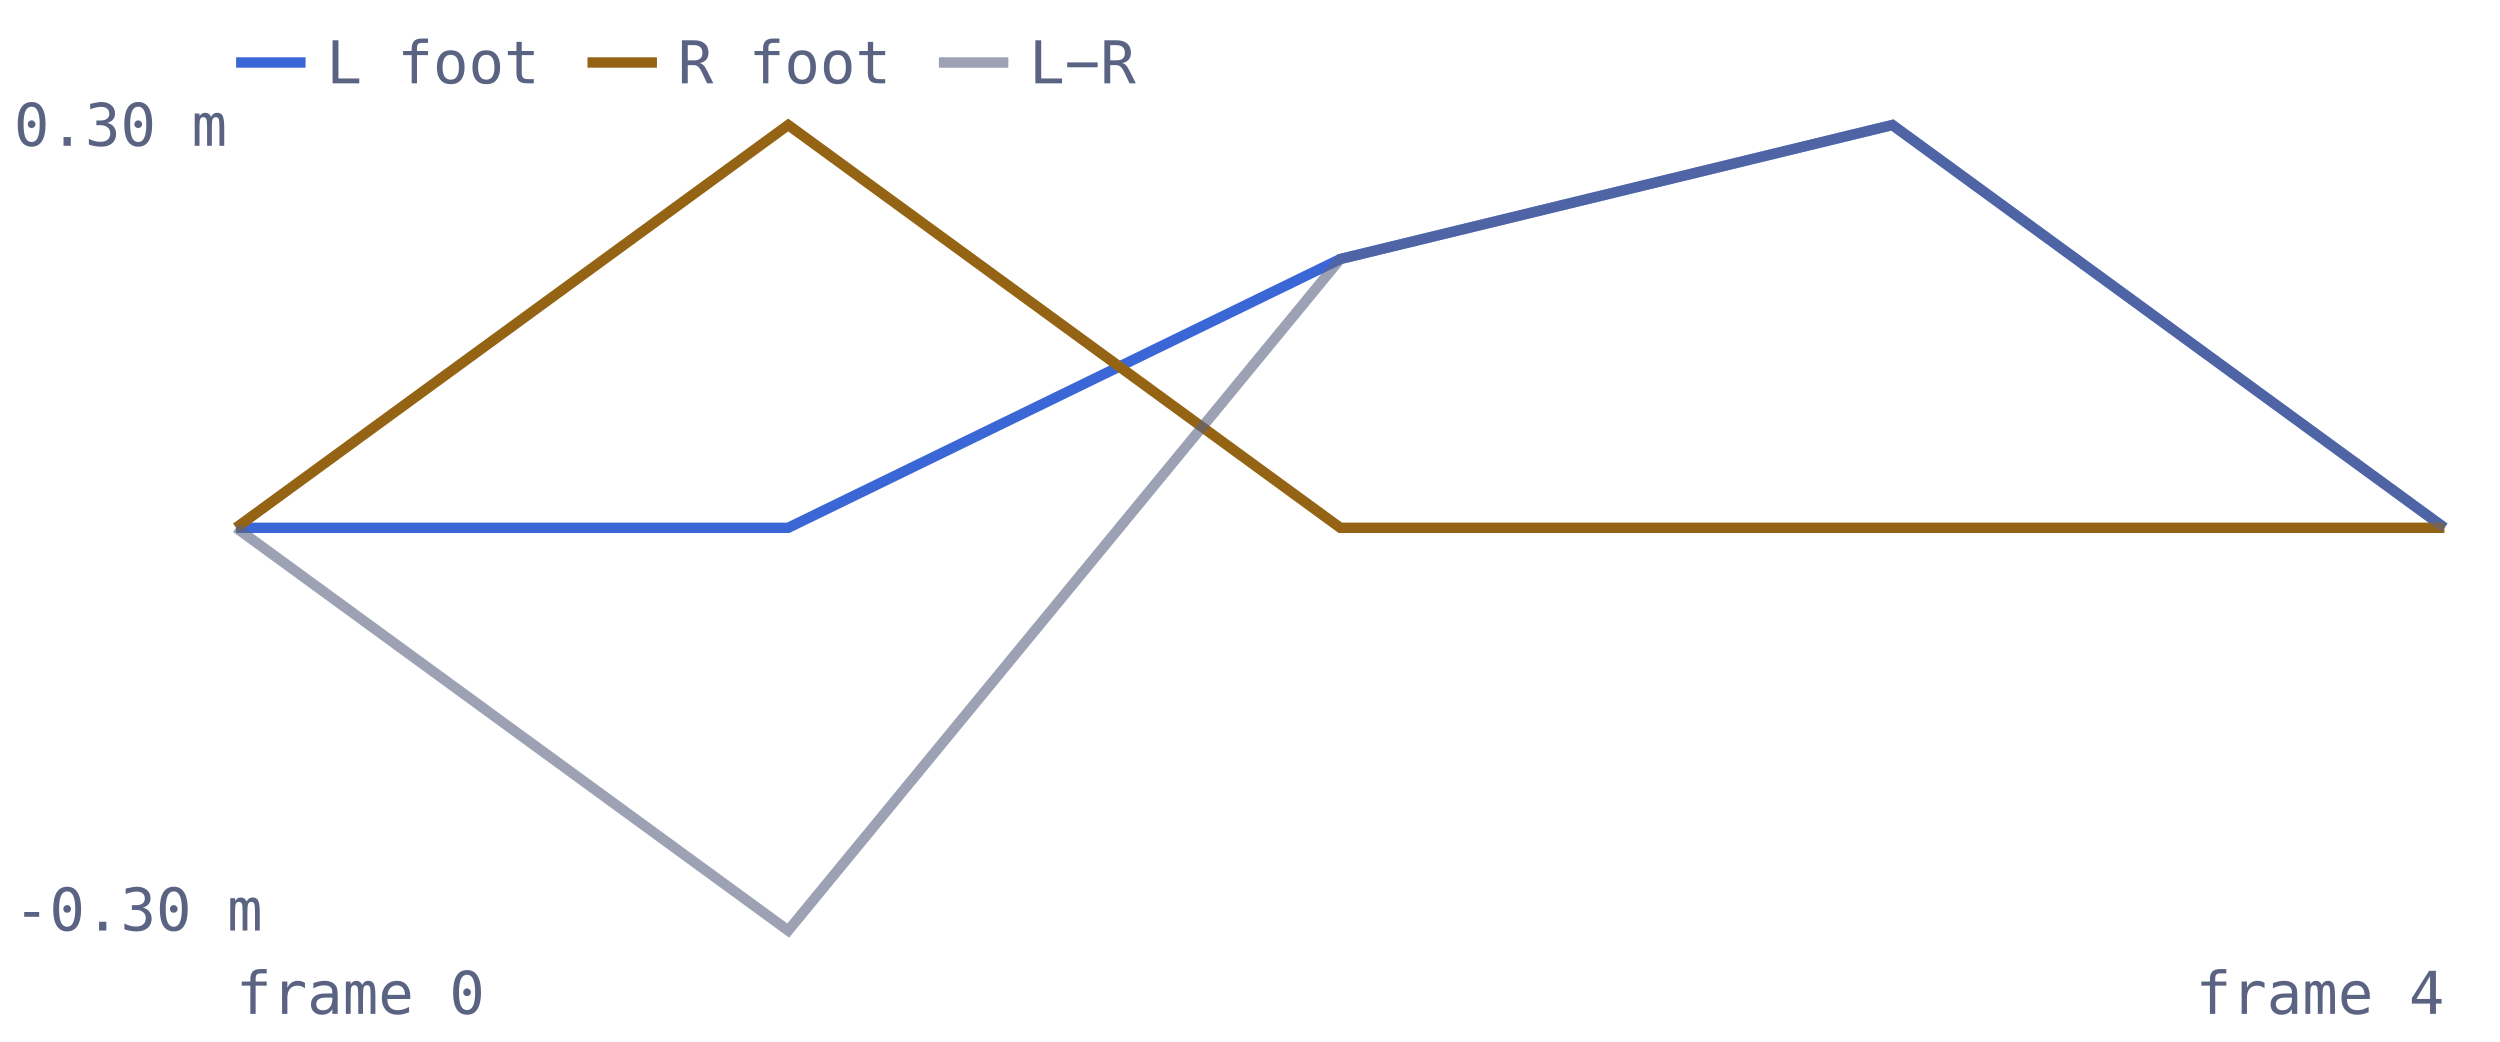
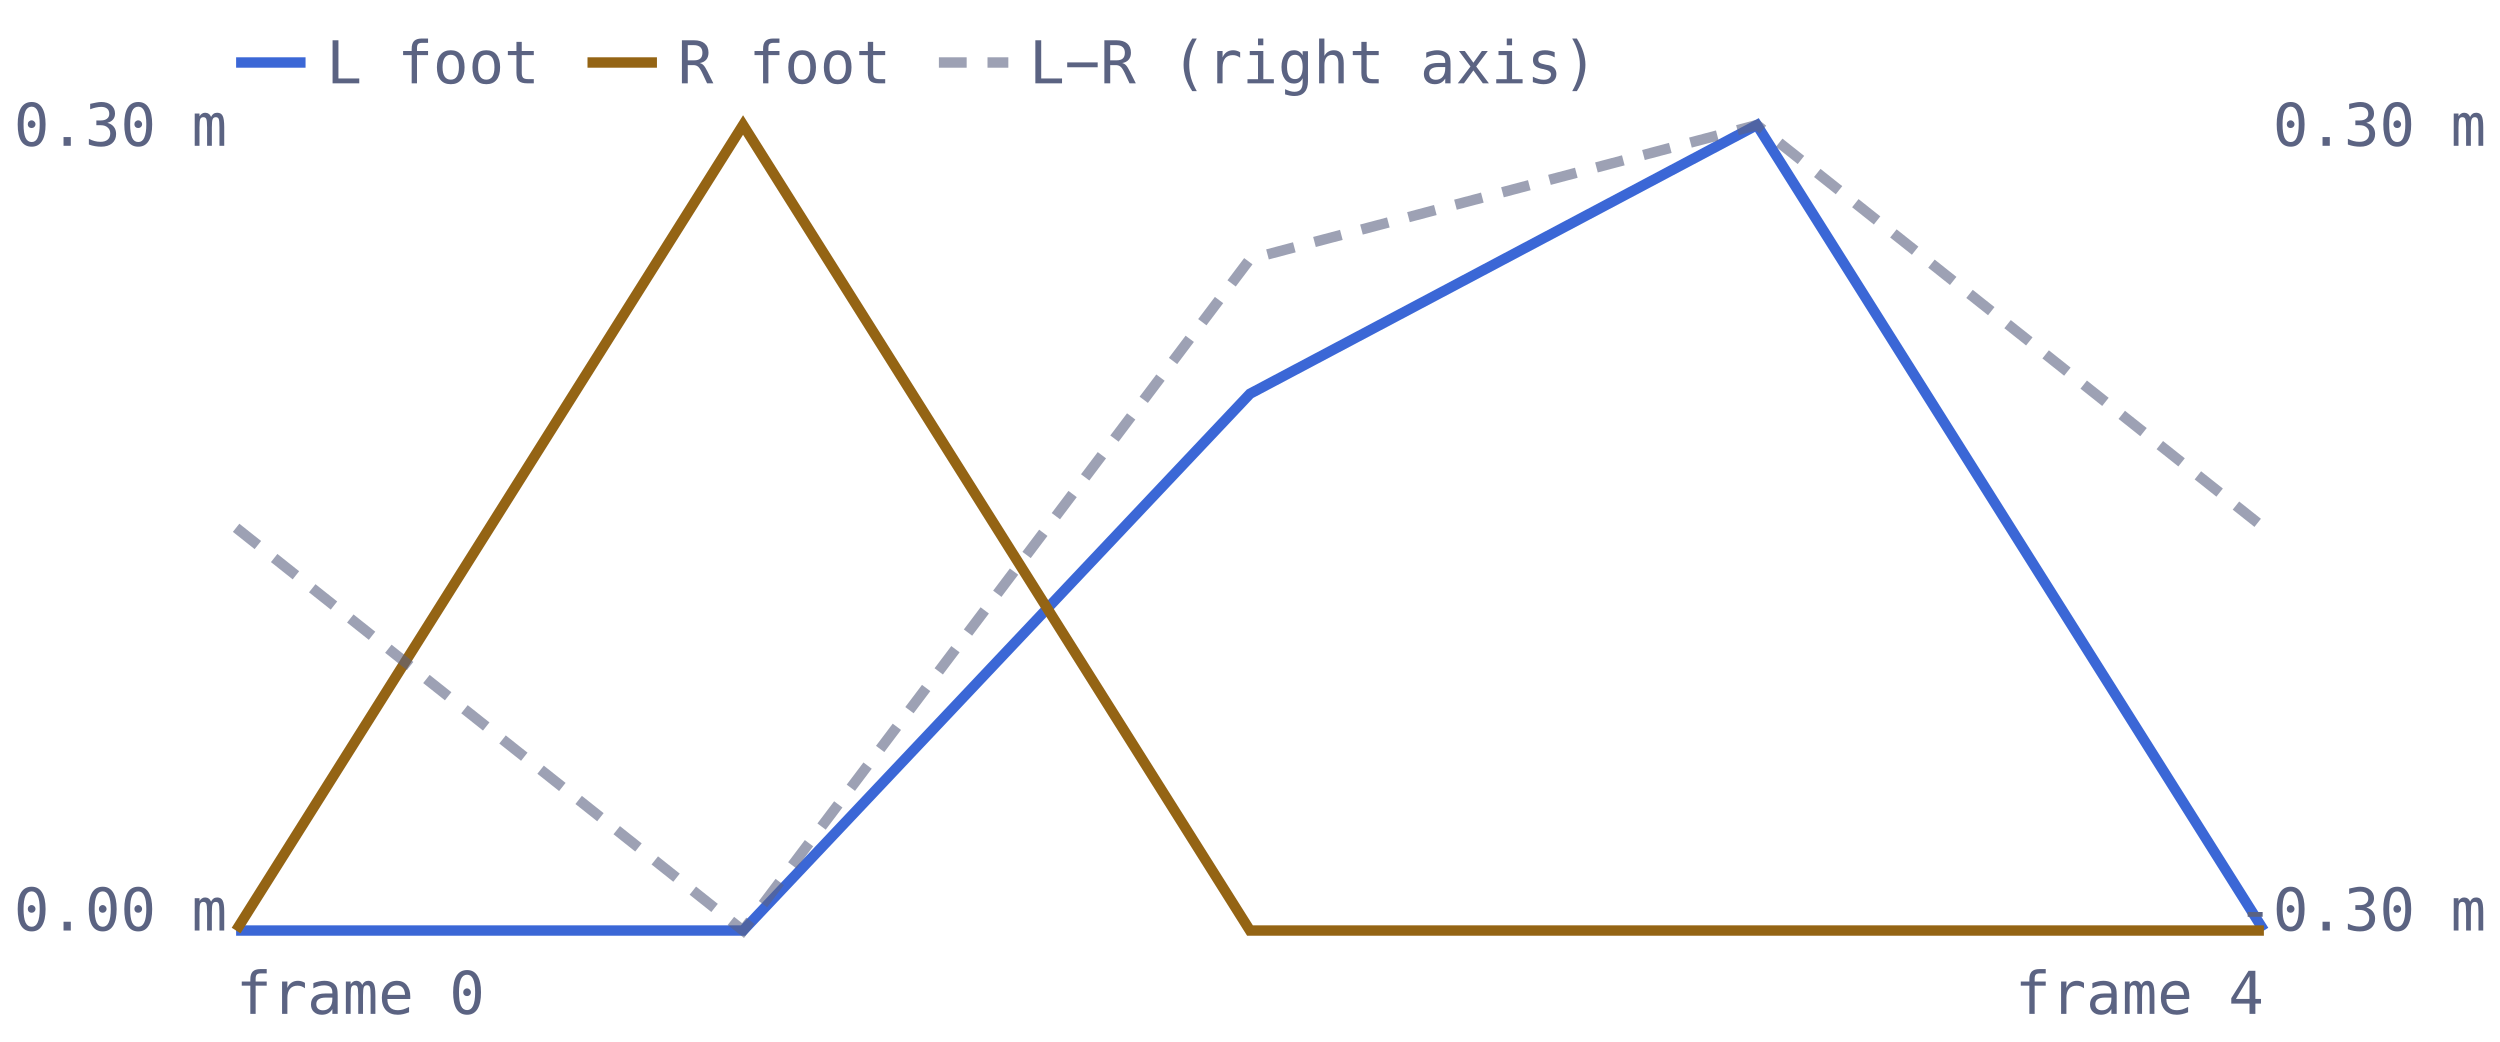
- <svg xmlns="http://www.w3.org/2000/svg" id="chart-foot-slide-before-foot-height" viewBox="0 0 360 150" width="100%" role="img" aria-label="acceptance-matrix — foot height relative to hips: L foot, R foot, L−R over frames 0 to 4, -0.30 to 0.30 m">
-   <style>#chart-foot-slide-before-foot-height .series-left,#chart-foot-slide-before-foot-height .series-right,#chart-foot-slide-before-foot-height .series-diff,#chart-foot-slide-before-foot-height .root-path{fill:none;stroke-width:1.5}#chart-foot-slide-before-foot-height .series-diff{opacity:.6}#chart-foot-slide-before-foot-height text{font:8.5px ui-monospace,monospace}#chart-foot-slide-before-foot-height .series-left{stroke:var(--as-accent,#3b67d6)}#chart-foot-slide-before-foot-height .series-right{stroke:var(--as-warning,#946414)}#chart-foot-slide-before-foot-height .series-diff{stroke:var(--as-muted,#5b6382)}#chart-foot-slide-before-foot-height .root-path{stroke:var(--as-pass,#287a3b)}#chart-foot-slide-before-foot-height .pathdot{fill:var(--as-error,#cf3f5b)}#chart-foot-slide-before-foot-height text{fill:var(--as-muted,#5b6382)}@media (prefers-color-scheme:dark){#chart-foot-slide-before-foot-height .series-left{stroke:var(--as-accent,#7aa2f7)}#chart-foot-slide-before-foot-height .series-right{stroke:var(--as-warning,#e0af68)}#chart-foot-slide-before-foot-height .series-diff{stroke:var(--as-muted,#9099b2)}#chart-foot-slide-before-foot-height .root-path{stroke:var(--as-pass,#9ece6a)}#chart-foot-slide-before-foot-height .pathdot{fill:var(--as-error,#f7768e)}#chart-foot-slide-before-foot-height text{fill:var(--as-muted,#9099b2)}}</style>
+ <svg xmlns="http://www.w3.org/2000/svg" id="chart-foot-slide-before-foot-height" viewBox="0 0 360 150" width="100%" role="img" aria-label="acceptance-matrix — foot height relative to hips over frames 0 to 4: L foot, R foot 0.00 to 0.30 m; L−R -0.30 to 0.30 m on its own right-hand axis">
+   <style>#chart-foot-slide-before-foot-height .series-left,#chart-foot-slide-before-foot-height .series-right,#chart-foot-slide-before-foot-height .series-diff,#chart-foot-slide-before-foot-height .root-path{fill:none;stroke-width:1.5}#chart-foot-slide-before-foot-height .series-diff{opacity:.6;stroke-dasharray:4 3}#chart-foot-slide-before-foot-height text{font:8.5px ui-monospace,monospace}#chart-foot-slide-before-foot-height .series-left{stroke:var(--as-accent,#3b67d6)}#chart-foot-slide-before-foot-height .series-right{stroke:var(--as-warning,#946414)}#chart-foot-slide-before-foot-height .series-diff{stroke:var(--as-muted,#5b6382)}#chart-foot-slide-before-foot-height .root-path{stroke:var(--as-pass,#287a3b)}#chart-foot-slide-before-foot-height .pathdot{fill:var(--as-error,#cf3f5b)}#chart-foot-slide-before-foot-height text{fill:var(--as-muted,#5b6382)}@media (prefers-color-scheme:dark){#chart-foot-slide-before-foot-height .series-left{stroke:var(--as-accent,#7aa2f7)}#chart-foot-slide-before-foot-height .series-right{stroke:var(--as-warning,#e0af68)}#chart-foot-slide-before-foot-height .series-diff{stroke:var(--as-muted,#9099b2)}#chart-foot-slide-before-foot-height .root-path{stroke:var(--as-pass,#9ece6a)}#chart-foot-slide-before-foot-height .pathdot{fill:var(--as-error,#f7768e)}#chart-foot-slide-before-foot-height text{fill:var(--as-muted,#9099b2)}}</style>
  <line class="series-left" x1="34.0" x2="44.0" y1="9" y2="9" />
  <text class="legend" x="47.0" y="12.0">L foot</text>
  <line class="series-right" x1="84.6" x2="94.6" y1="9" y2="9" />
  <text class="legend" x="97.6" y="12.0">R foot</text>
  <line class="series-diff" x1="135.2" x2="145.2" y1="9" y2="9" />
-   <text class="legend" x="148.2" y="12.0">L−R</text>
-   <path class="series-left" d="M34.0,76.0L113.5,76.0L193.0,37.3L272.5,18.0L352.0,76.0" fill="none" />
-   <path class="series-right" d="M34.0,76.0L113.5,18.0L193.0,76.0L272.5,76.0L352.0,76.0" fill="none" />
-   <path class="series-diff" d="M34.0,76.0L113.5,134.0L193.0,37.3L272.5,18.0L352.0,76.0" fill="none" />
+   <text class="legend" x="148.2" y="12.0">L−R (right axis)</text>
+   <path class="series-left" d="M34.0,134.0L107.0,134.0L180.0,56.7L253.0,18.0L326.0,134.0" fill="none" />
+   <path class="series-right" d="M34.0,134.0L107.0,18.0L180.0,134.0L253.0,134.0L326.0,134.0" fill="none" />
+   <path class="series-diff" d="M34.0,76.0L107.0,134.0L180.0,37.3L253.0,18.0L326.0,76.0" fill="none" />
  <text class="axis" x="2.0" y="21.0">0.30 m</text>
-   <text class="axis" x="2.0" y="134.0">-0.30 m</text>
+   <text class="axis" x="2.0" y="134.0">0.00 m</text>
+   <text class="axis" x="358.0" y="21.0" text-anchor="end">0.30 m</text>
+   <text class="axis" x="358.0" y="134.0" text-anchor="end">-0.30 m</text>
  <text class="axis" x="34.0" y="146.0">frame 0</text>
-   <text class="axis" x="352.0" y="146.0" text-anchor="end">frame 4</text>
+   <text class="axis" x="326.0" y="146.0" text-anchor="end">frame 4</text>
</svg>
